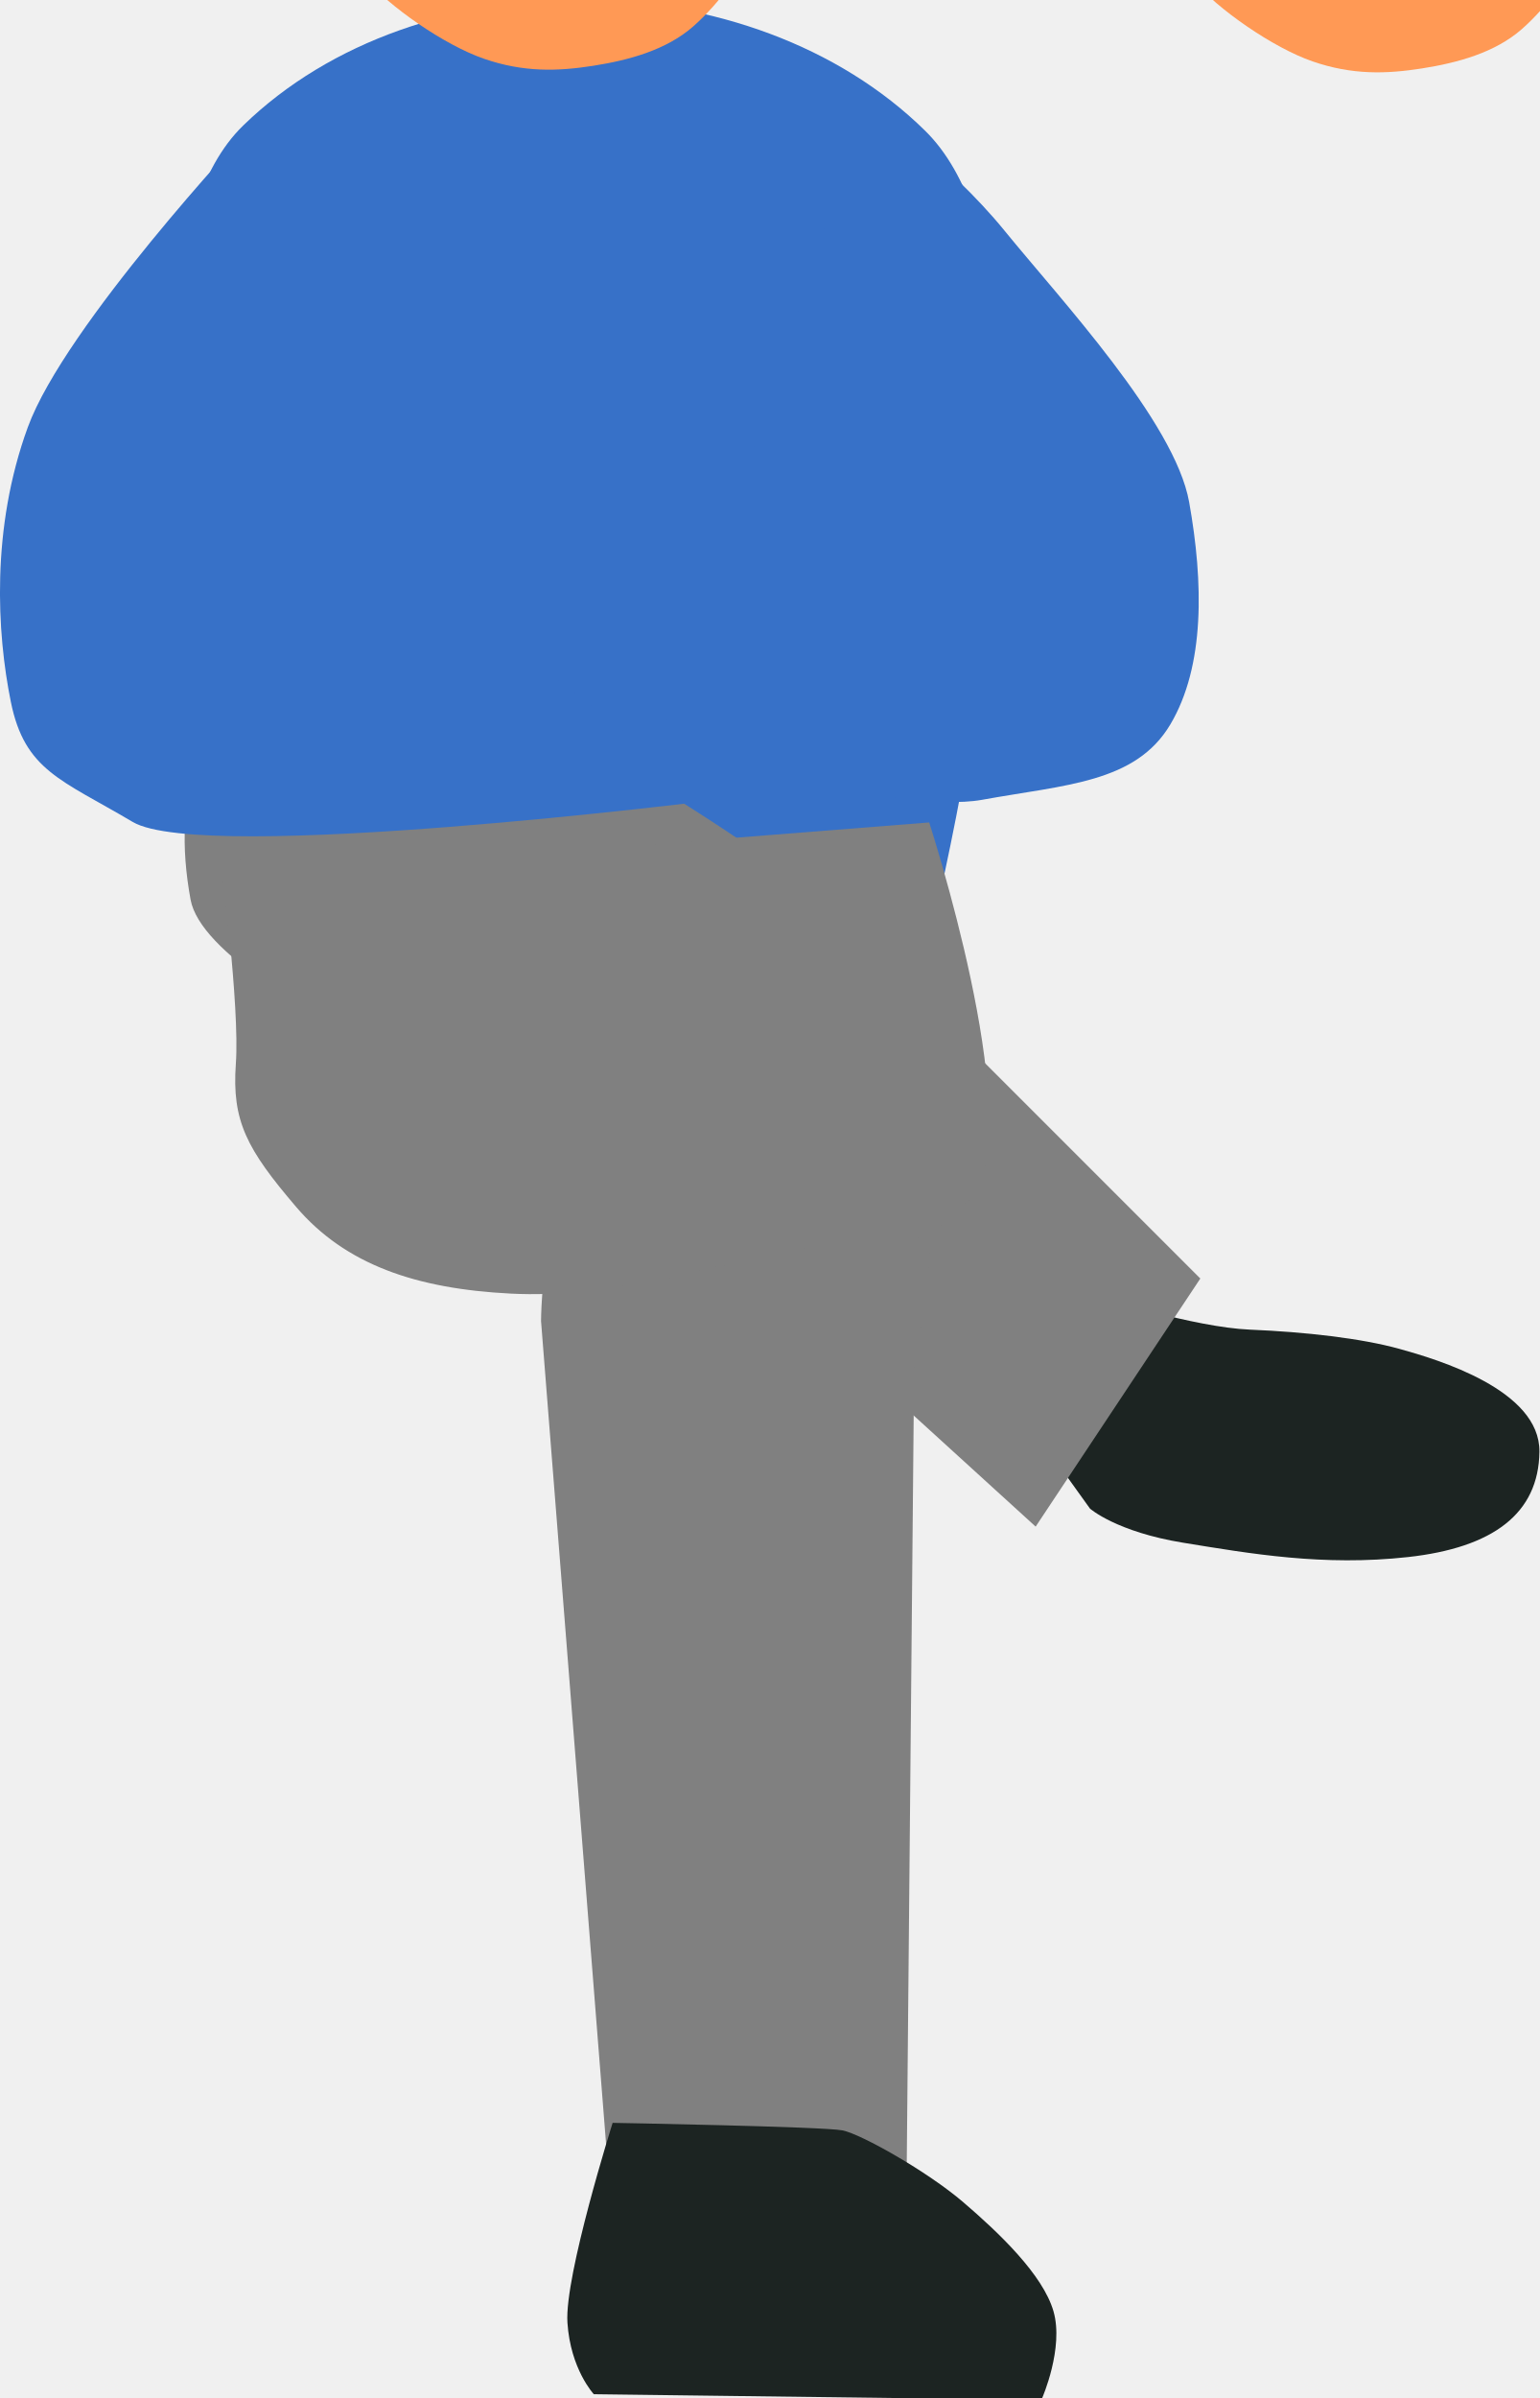
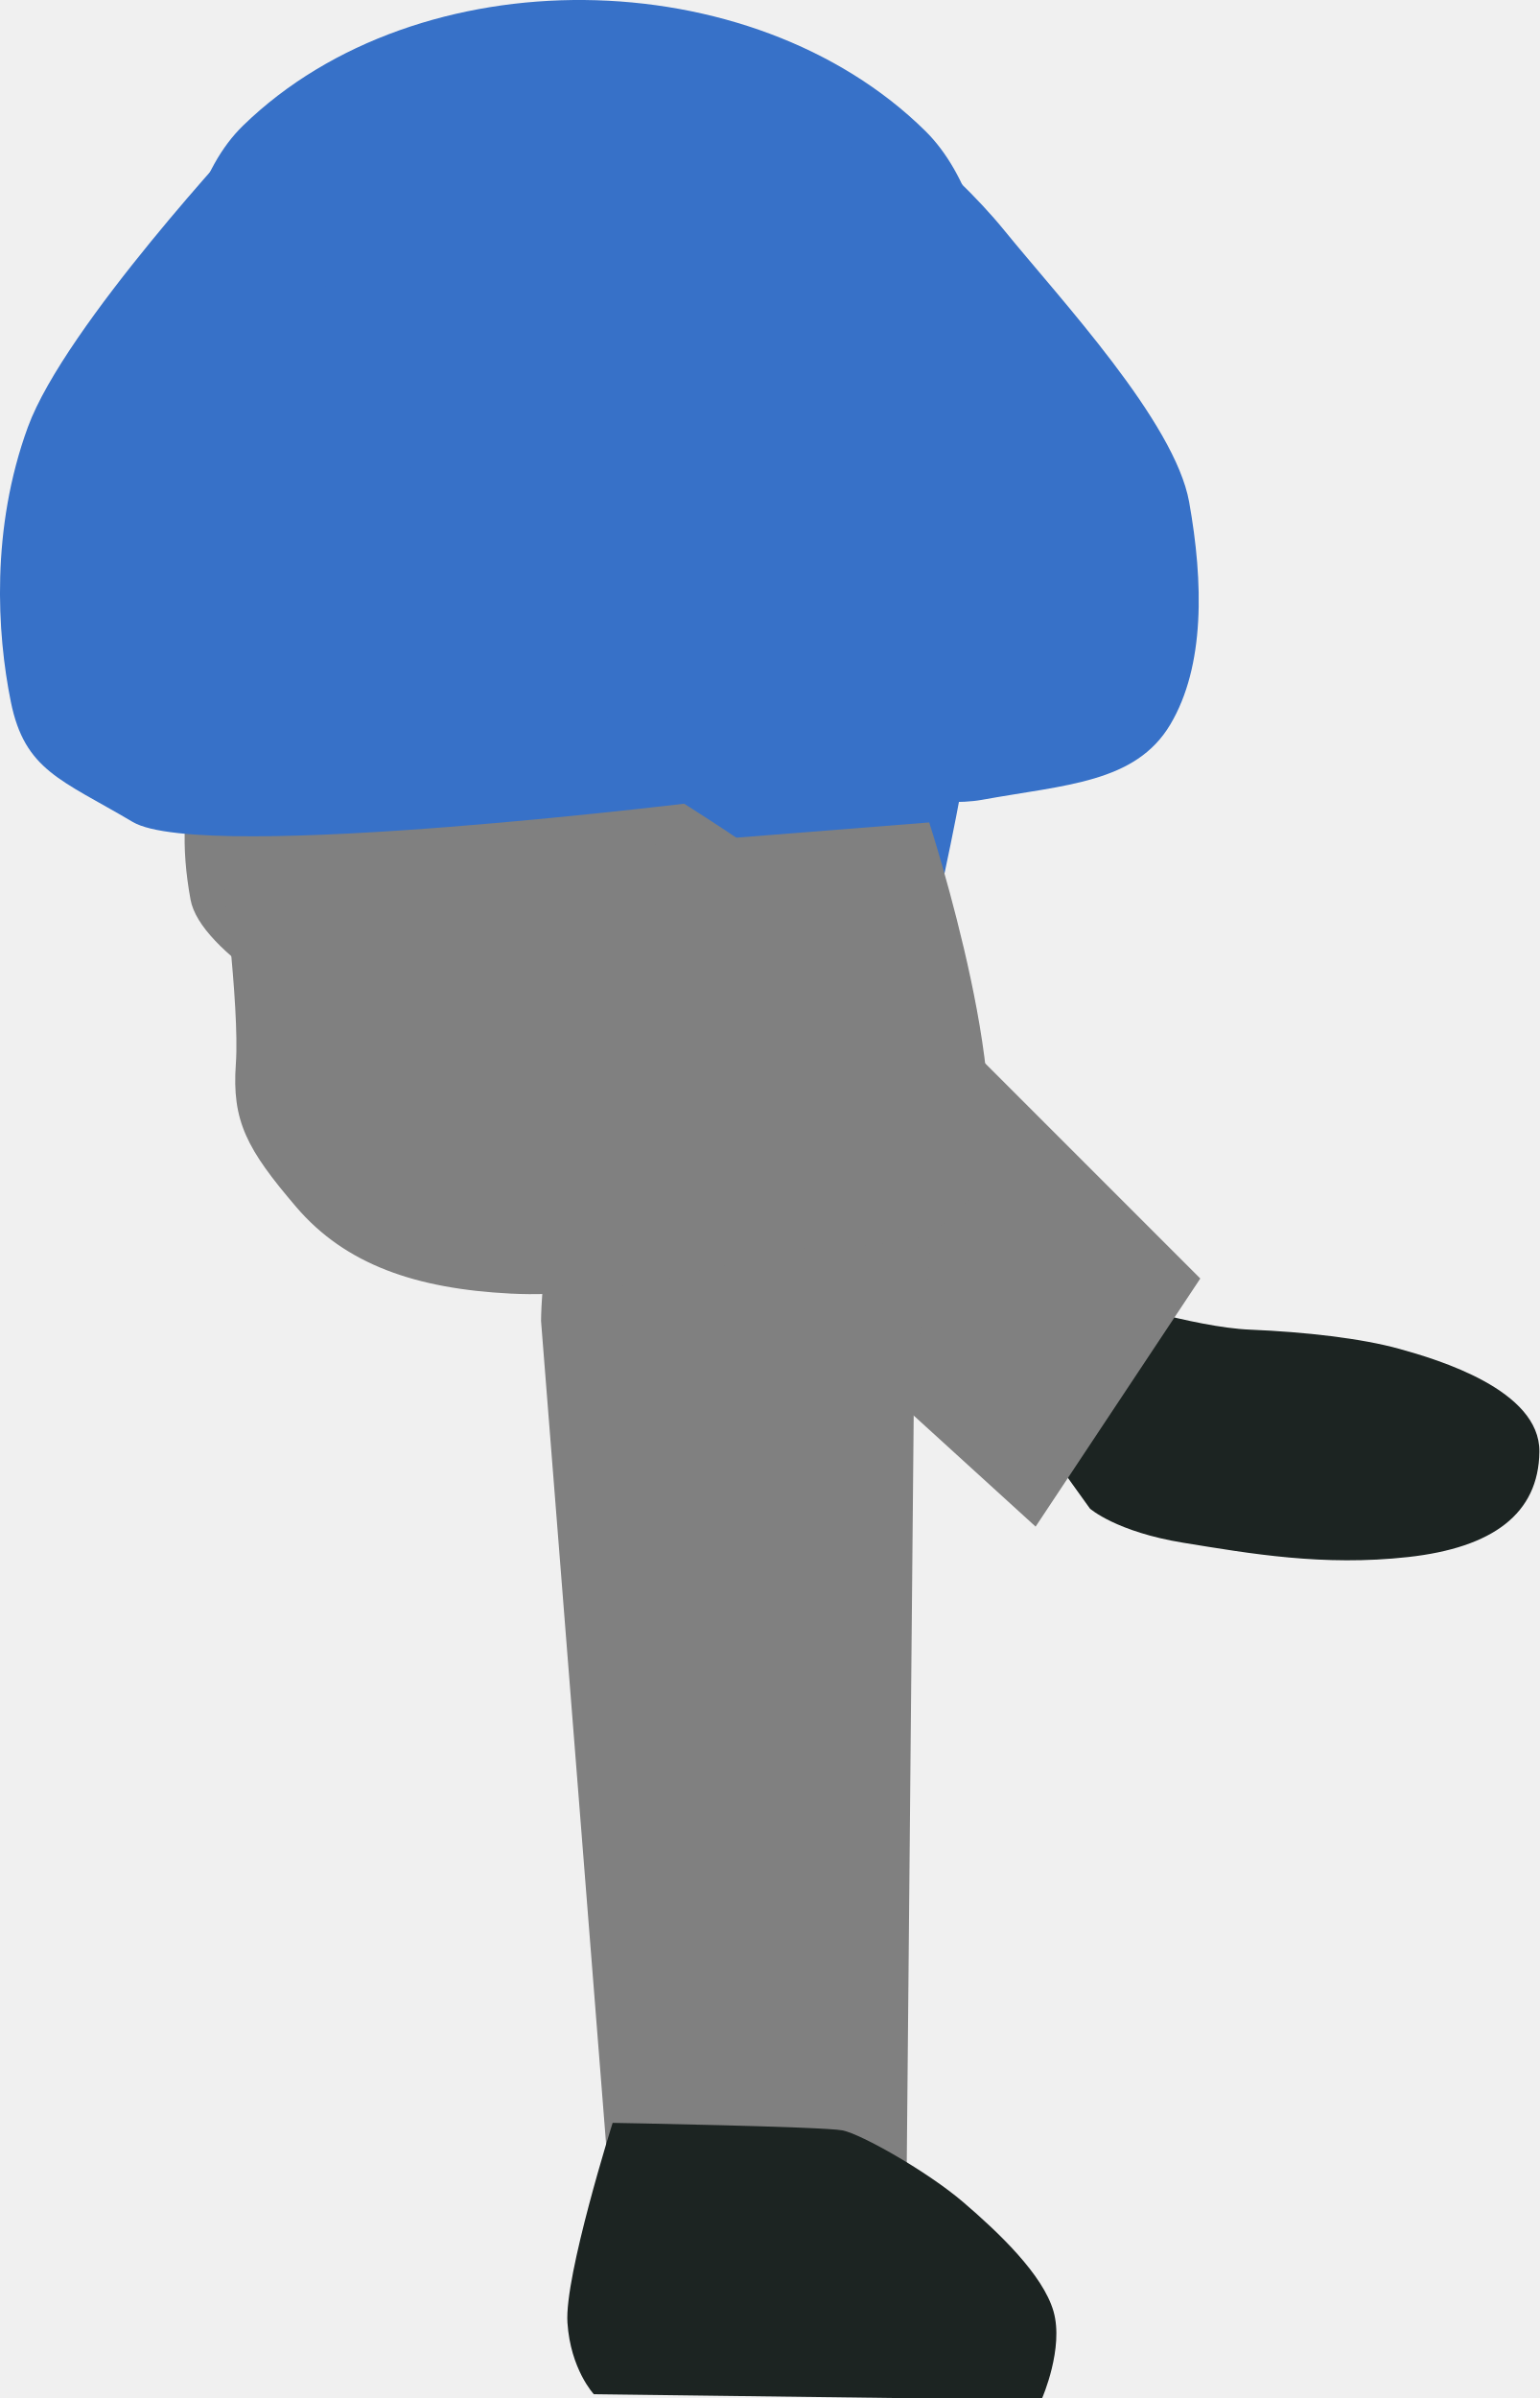
<svg xmlns="http://www.w3.org/2000/svg" width="35.813mm" height="55.771mm" viewBox="0 0 35.813 55.771" version="1.1" id="svg674">
  <defs id="defs671" />
-   <g id="layer1" transform="translate(-98.4811,-29.4371)">
-     <g id="g4370" transform="translate(143.6786,-39.44805)">
-       <path style="fill:#ff9955;fill-opacity:1;stroke:none;stroke-width:0.529" d="m -6.136,63.446 c 1.314,-1.83 1.122,-2.114 0.986,-3.485 -0.136,-1.37 -0.26,-4.355 -2.586,-5.742 -1.454,-0.867 -6.822,-1.791 -9.57,-0.225 -0.597,0.34 -2.181,2.482 -2.957,4.206 -0.331,0.736 -0.414,1.859 0.211,4.346 0.626,2.487 2.759,1.734 2.885,3.154 3.576,1.494 9.718,-0.424 11.031,-2.255 z" id="path4346" />
-       <path style="fill:#ffd5d5;fill-opacity:1;stroke:none;stroke-width:0.529" d="m -14.407,55.052 c 3.091,-0.034 7.393,3.176 7.977,5.435 0.584,2.259 -0.569,4.378 -1.578,6.049 -1.009,1.671 -2.233,3.366 -4.032,3.682 -1.8,0.316 -3.803,-0.769 -5.084,-2.104 -1.282,-1.335 -2.456,-2.578 -1.929,-5.26 0.527,-2.682 1.555,-7.768 4.646,-7.802 z" id="path4348" />
-       <path style="fill:#ff9955;fill-opacity:1;stroke:none;stroke-width:0.529" d="m -18.453,66.941 c -0.161,-0.627 -0.901,-1.557 -0.57,-2.194 0.331,-0.637 1.844,-0.865 2.564,-1.05 0.72,-0.185 2.192,0.692 3.204,0.674 1.012,-0.017 2.139,-0.879 3.022,-0.814 0.883,0.065 1.156,0.053 1.64,0.335 0.484,0.282 1.513,0.521 1.624,1.214 0.111,0.693 -0.87,1.576 -1.227,2.307 -0.357,0.731 -0.973,1.604 -1.6,2.152 -0.627,0.548 -1.495,0.782 -2.323,0.912 -0.828,0.13 -1.62,0.155 -2.542,-0.164 -0.923,-0.318 -2.215,-1.221 -2.761,-1.87 -0.546,-0.649 -0.869,-0.873 -1.03,-1.5 z" id="path4350" />
-       <path style="fill:#ffffff;fill-opacity:1;stroke:none;stroke-width:0.529" d="m -15.407,60.29 c -0.564,0.119 -0.792,0.293 -0.789,0.942 0.003,0.649 0.38,1.064 0.789,1.14 0.409,0.075 0.734,-0.098 0.986,-0.351 0.313,-0.373 0.345,-1.035 0.044,-1.578 -0.137,-0.239 -0.466,-0.272 -1.03,-0.153 z" id="path4352" />
-       <path style="fill:#ffffff;fill-opacity:1;stroke:none;stroke-width:0.529" d="m -10.717,60.158 c -0.564,0.119 -0.792,0.293 -0.789,0.942 0.003,0.649 0.38,1.064 0.789,1.14 0.409,0.075 0.734,-0.098 0.986,-0.351 0.313,-0.373 0.345,-1.035 0.044,-1.578 -0.137,-0.239 -0.466,-0.272 -1.03,-0.153 z" id="path4354" />
-       <ellipse style="fill:#000000;fill-opacity:1;stroke:none;stroke-width:0.529" id="ellipse4356" cx="-15.177" cy="61.473" rx="0.734" ry="0.679" />
-       <ellipse style="fill:#000000;fill-opacity:1;stroke:none;stroke-width:0.529" id="ellipse4358" cx="-10.552" cy="61.429" rx="0.734" ry="0.679" />
-       <path style="fill:none;fill-opacity:1;stroke:#000000;stroke-width:0.529" d="m -16.13,65.878 c 0,0 1.784,0.143 3.024,0.153 1.24,0.01 3.528,-0.131 3.528,-0.131" id="path4360" />
-       <path style="fill:#ff9955;fill-opacity:1;stroke:none;stroke-width:0.529" d="m -5.917,61.407 c 0,0 -3.08,-1.703 -4.339,-2.564 -1.26,-0.861 -2.52,-2.696 -2.52,-2.696 0,0 -0.697,1.206 -1.468,1.885 -0.772,0.679 -4.712,1.578 -4.712,1.578 l 0.767,-3.046 3.791,-2.696 5.895,0.942 2.016,2.213 z" id="path4362" />
-       <path style="fill:#ff9955;fill-opacity:1;stroke:none;stroke-width:0.529" d="m -15.078,54.088 c 0,0 -0.976,-1.958 -0.877,-2.674 0.099,-0.715 0.871,-1.185 1.49,-1.666 0.619,-0.481 1.364,-1.081 2.192,-1.14 0.828,-0.059 1.825,0.399 2.367,0.833 0.542,0.434 0.788,0.54 0.877,1.403 0.089,0.863 -1.271,4.12 -1.271,4.12 z" id="path4364" />
-       <path style="fill:#ffd5d5;fill-opacity:1;stroke:none;stroke-width:0.529" d="m -18.627,61.124 c 0,0 -1.031,-0.574 -1.459,-0.158 -0.428,0.415 -0.399,1.598 -0.17,2.178 0.23,0.58 1.153,0.95 1.153,0.95 z" id="path4366" />
-       <path style="fill:#ffd5d5;fill-opacity:1;stroke:none;stroke-width:0.529" d="m -6.51,61.227 c 0,0 1.2,-0.307 1.516,0.211 0.315,0.519 -0.044,1.681 -0.438,2.197 -0.394,0.516 -1.429,0.649 -1.429,0.649 z" id="path4368" />
-     </g>
-     <path style="fill:#3771c8;fill-opacity:1;stroke:none;stroke-width:0.529" d="m 104.138,32.357 c 4.076,-3.963 11.821,-3.864 15.869,0.124 4.048,3.988 -0.124,19.712 -0.124,19.712 l -14.877,0.124 c 0,0 -4.944,-15.997 -0.868,-19.96 z" id="path4753" />
-     <path style="fill:#1c2422;fill-opacity:1;stroke:none;stroke-width:0.529" d="m 121.957,61.901 1.882,2.622 c 0,0 0.609,0.54 2.17,0.794 1.561,0.254 3.256,0.551 5.23,0.333 1.973,-0.218 3.038,-1.009 3.056,-2.449 0.017,-1.44 -2.368,-2.146 -3.254,-2.392 -0.886,-0.246 -2.183,-0.394 -3.481,-0.448 -1.298,-0.054 -3.485,-0.758 -3.485,-0.758 z" id="path4938" />
-     <path style="fill:#808080;fill-opacity:1;stroke:none;stroke-width:0.529" d="m 106.038,44.851 c -3.056,0.822 -3.564,3.1 -3.123,5.51 0.441,2.41 10.365,6.117 10.365,6.117 l 9.295,8.464 3.831,-5.77 -9.021,-9.02 c 0,0 -8.291,-6.123 -11.347,-5.301 z" id="path4809" />
-     <path style="fill:#808080;fill-opacity:1;stroke:none;stroke-width:0.529" d="m 111.068,60.16 c 0,0 0.01,-3.64 1.578,-4.837 1.568,-1.197 4.702,-1.925 6.487,-0.78 1.785,1.145 0.614,6.788 0.614,6.788 l -0.175,18.881 -6.925,-0.078 z" id="path4865" />
-     <path style="fill:#808080;fill-opacity:1;stroke:none;stroke-width:0.529" d="m 103.617,49.442 c 0,0 0.446,3.398 0.351,4.734 -0.096,1.336 0.257,1.99 1.403,3.331 1.146,1.341 2.787,1.905 4.997,2.016 2.209,0.111 4.426,-0.551 6.224,-0.964 1.798,-0.414 3.387,0.36 4.558,-1.403 1.171,-1.763 -1.052,-8.591 -1.052,-8.591 l -6.662,0.526 z" id="path4936" />
-     <path style="fill:#1c2422;fill-opacity:1;stroke:none;stroke-width:0.529" d="m 112.734,78.808 c 0,0 -1.123,3.559 -1.052,4.646 0.071,1.087 0.614,1.666 0.614,1.666 l 6.925,0.088 h 3.506 c 0,0 0.509,-1.162 0.263,-2.016 -0.246,-0.854 -1.273,-1.831 -2.104,-2.542 -0.831,-0.711 -2.367,-1.578 -2.805,-1.666 -0.438,-0.088 -5.347,-0.175 -5.347,-0.175 z" id="path4994" />
-     <path style="fill:#3771c8;fill-opacity:1;stroke:none;stroke-width:0.529" d="m 104.204,32.511 c 0,0 -4.213,4.503 -5.075,6.86 -0.862,2.357 -0.721,4.784 -0.396,6.388 0.324,1.603 1.179,1.813 2.835,2.794 1.656,0.981 13.531,-0.508 13.531,-0.508 l -5.394,-4.126 -3.497,-7.541 z" id="path4996" />
-     <path style="fill:#3771c8;fill-opacity:1;stroke:none;stroke-width:0.529" d="m 118.607,31.821 c 0,0 1.947,1.386 3.244,2.981 1.297,1.595 3.961,4.444 4.295,6.312 0.334,1.868 0.37,3.812 -0.438,5.172 -0.809,1.36 -2.439,1.4 -4.383,1.753 -1.944,0.354 -7.539,-1.227 -7.539,-1.227 z" id="path5205" />
-     <g id="g4567" transform="translate(124.4007,-39.51004)">
-       <path style="fill:#ff9955;fill-opacity:1;stroke:none;stroke-width:0.529" d="m -6.136,63.446 c 1.314,-1.83 1.122,-2.114 0.986,-3.485 -0.136,-1.37 -0.26,-4.355 -2.586,-5.742 -1.454,-0.867 -6.822,-1.791 -9.57,-0.225 -0.597,0.34 -2.181,2.482 -2.957,4.206 -0.331,0.736 -0.414,1.859 0.211,4.346 0.626,2.487 2.759,1.734 2.885,3.154 3.576,1.494 9.718,-0.424 11.031,-2.255 z" id="path4543" />
-       <path style="fill:#ffd5d5;fill-opacity:1;stroke:none;stroke-width:0.529" d="m -14.407,55.052 c 3.091,-0.034 7.393,3.176 7.977,5.435 0.584,2.259 -0.569,4.378 -1.578,6.049 -1.009,1.671 -2.233,3.366 -4.032,3.682 -1.8,0.316 -3.803,-0.769 -5.084,-2.104 -1.282,-1.335 -2.456,-2.578 -1.929,-5.26 0.527,-2.682 1.555,-7.768 4.646,-7.802 z" id="path4545" />
-       <path style="fill:#ff9955;fill-opacity:1;stroke:none;stroke-width:0.529" d="m -18.453,66.941 c -0.161,-0.627 -0.901,-1.557 -0.57,-2.194 0.331,-0.637 1.844,-0.865 2.564,-1.05 0.72,-0.185 2.192,0.692 3.204,0.674 1.012,-0.017 2.139,-0.879 3.022,-0.814 0.883,0.065 1.156,0.053 1.64,0.335 0.484,0.282 1.513,0.521 1.624,1.214 0.111,0.693 -0.87,1.576 -1.227,2.307 -0.357,0.731 -0.973,1.604 -1.6,2.152 -0.627,0.548 -1.495,0.782 -2.323,0.912 -0.828,0.13 -1.62,0.155 -2.542,-0.164 -0.923,-0.318 -2.215,-1.221 -2.761,-1.87 -0.546,-0.649 -0.869,-0.873 -1.03,-1.5 z" id="path4547" />
-       <path style="fill:#ffffff;fill-opacity:1;stroke:none;stroke-width:0.529" d="m -15.407,60.29 c -0.564,0.119 -0.792,0.293 -0.789,0.942 0.003,0.649 0.38,1.064 0.789,1.14 0.409,0.075 0.734,-0.098 0.986,-0.351 0.313,-0.373 0.345,-1.035 0.044,-1.578 -0.137,-0.239 -0.466,-0.272 -1.03,-0.153 z" id="path4549" />
-       <path style="fill:#ffffff;fill-opacity:1;stroke:none;stroke-width:0.529" d="m -10.717,60.158 c -0.564,0.119 -0.792,0.293 -0.789,0.942 0.003,0.649 0.38,1.064 0.789,1.14 0.409,0.075 0.734,-0.098 0.986,-0.351 0.313,-0.373 0.345,-1.035 0.044,-1.578 -0.137,-0.239 -0.466,-0.272 -1.03,-0.153 z" id="path4551" />
-       <ellipse style="fill:#000000;fill-opacity:1;stroke:none;stroke-width:0.529" id="ellipse4553" cx="-15.177" cy="61.473" rx="0.734" ry="0.679" />
-       <ellipse style="fill:#000000;fill-opacity:1;stroke:none;stroke-width:0.529" id="ellipse4555" cx="-10.552" cy="61.429" rx="0.734" ry="0.679" />
-       <path style="fill:none;fill-opacity:1;stroke:#000000;stroke-width:0.529" d="m -16.108,68.092 c 0,0 1.85,-2.859 3.09,-2.849 1.24,0.01 3.244,2.52 3.244,2.52" id="path4557" />
-       <path style="fill:#ff9955;fill-opacity:1;stroke:none;stroke-width:0.529" d="m -5.917,61.407 c 0,0 -3.08,-1.703 -4.339,-2.564 -1.26,-0.861 -2.52,-2.696 -2.52,-2.696 0,0 -0.697,1.206 -1.468,1.885 -0.772,0.679 -4.712,1.578 -4.712,1.578 l 0.767,-3.046 3.791,-2.696 5.895,0.942 2.016,2.213 z" id="path4559" />
-       <path style="fill:#ff9955;fill-opacity:1;stroke:none;stroke-width:0.529" d="m -15.078,54.088 c 0,0 -0.976,-1.958 -0.877,-2.674 0.099,-0.715 0.871,-1.185 1.49,-1.666 0.619,-0.481 1.364,-1.081 2.192,-1.14 0.828,-0.059 1.825,0.399 2.367,0.833 0.542,0.434 0.788,0.54 0.877,1.403 0.089,0.863 -1.271,4.12 -1.271,4.12 z" id="path4561" />
-       <path style="fill:#ffd5d5;fill-opacity:1;stroke:none;stroke-width:0.529" d="m -18.627,61.124 c 0,0 -1.031,-0.574 -1.459,-0.158 -0.428,0.415 -0.399,1.598 -0.17,2.178 0.23,0.58 1.153,0.95 1.153,0.95 z" id="path4563" />
-       <path style="fill:#ffd5d5;fill-opacity:1;stroke:none;stroke-width:0.529" d="m -6.51,61.227 c 0,0 1.2,-0.307 1.516,0.211 0.315,0.519 -0.044,1.681 -0.438,2.197 -0.394,0.516 -1.429,0.649 -1.429,0.649 z" id="path4565" />
-     </g>
+   <g id="layer1" transform="translate(153.2851,-163.3851)">
+     <path style="fill:#3771c8;fill-opacity:1;stroke:none;stroke-width:0.529" d="m -147.629,166.305 c 4.076,-3.963 11.821,-3.864 15.869,0.124 4.048,3.988 -0.124,19.712 -0.124,19.712 l -14.877,0.124 c 0,0 -4.944,-15.997 -0.868,-19.96 z" id="path4753" />
+     <path style="fill:#1c2422;fill-opacity:1;stroke:none;stroke-width:0.529" d="m -129.81,195.849 1.882,2.622 c 0,0 0.609,0.54 2.17,0.794 1.561,0.254 3.256,0.551 5.23,0.333 1.973,-0.218 3.038,-1.009 3.056,-2.449 0.017,-1.44 -2.368,-2.146 -3.254,-2.392 -0.886,-0.246 -2.183,-0.394 -3.481,-0.448 -1.298,-0.053 -3.485,-0.758 -3.485,-0.758 z" id="path4938" />
+     <path style="fill:#808080;fill-opacity:1;stroke:none;stroke-width:0.529" d="m -145.729,178.799 c -3.056,0.822 -3.564,3.1 -3.123,5.51 0.441,2.41 10.365,6.117 10.365,6.117 l 9.295,8.464 3.831,-5.77 -9.021,-9.02 c 0,0 -8.291,-6.123 -11.347,-5.301 z" id="path4809" />
+     <path style="fill:#808080;fill-opacity:1;stroke:none;stroke-width:0.529" d="m -140.698,194.108 c 0,0 0.01,-3.64 1.578,-4.837 1.568,-1.197 4.702,-1.925 6.487,-0.78 1.785,1.145 0.614,6.788 0.614,6.788 l -0.175,18.881 -6.925,-0.078 z" id="path4865" />
+     <path style="fill:#808080;fill-opacity:1;stroke:none;stroke-width:0.529" d="m -148.149,183.39 c 0,0 0.446,3.398 0.351,4.734 -0.096,1.336 0.257,1.99 1.403,3.331 1.146,1.341 2.787,1.905 4.997,2.016 2.209,0.111 4.426,-0.551 6.224,-0.964 1.798,-0.414 3.387,0.36 4.558,-1.403 1.171,-1.763 -1.052,-8.591 -1.052,-8.591 l -6.662,0.526 z" id="path4936" />
+     <path style="fill:#1c2422;fill-opacity:1;stroke:none;stroke-width:0.529" d="m -139.032,212.756 c 0,0 -1.123,3.559 -1.052,4.646 0.071,1.087 0.614,1.666 0.614,1.666 l 6.925,0.088 h 3.506 c 0,0 0.509,-1.162 0.263,-2.016 -0.246,-0.854 -1.273,-1.831 -2.104,-2.542 -0.831,-0.711 -2.367,-1.578 -2.805,-1.666 -0.438,-0.088 -5.347,-0.175 -5.347,-0.175 z" id="path4994" />
+     <path style="fill:#3771c8;fill-opacity:1;stroke:none;stroke-width:0.529" d="m -147.562,166.459 c 0,0 -4.213,4.503 -5.075,6.86 -0.862,2.357 -0.721,4.784 -0.396,6.388 0.324,1.603 1.179,1.813 2.835,2.794 1.656,0.981 13.531,-0.508 13.531,-0.508 l -5.394,-4.126 -3.497,-7.541 z" id="path4996" />
+     <path style="fill:#3771c8;fill-opacity:1;stroke:none;stroke-width:0.529" d="m -133.159,165.769 c 0,0 1.947,1.386 3.244,2.981 1.297,1.595 3.961,4.444 4.295,6.312 0.334,1.868 0.37,3.812 -0.438,5.172 -0.809,1.36 -2.439,1.4 -4.383,1.753 -1.944,0.354 -7.539,-1.227 -7.539,-1.227 z" id="path5205" />
  </g>
</svg>
